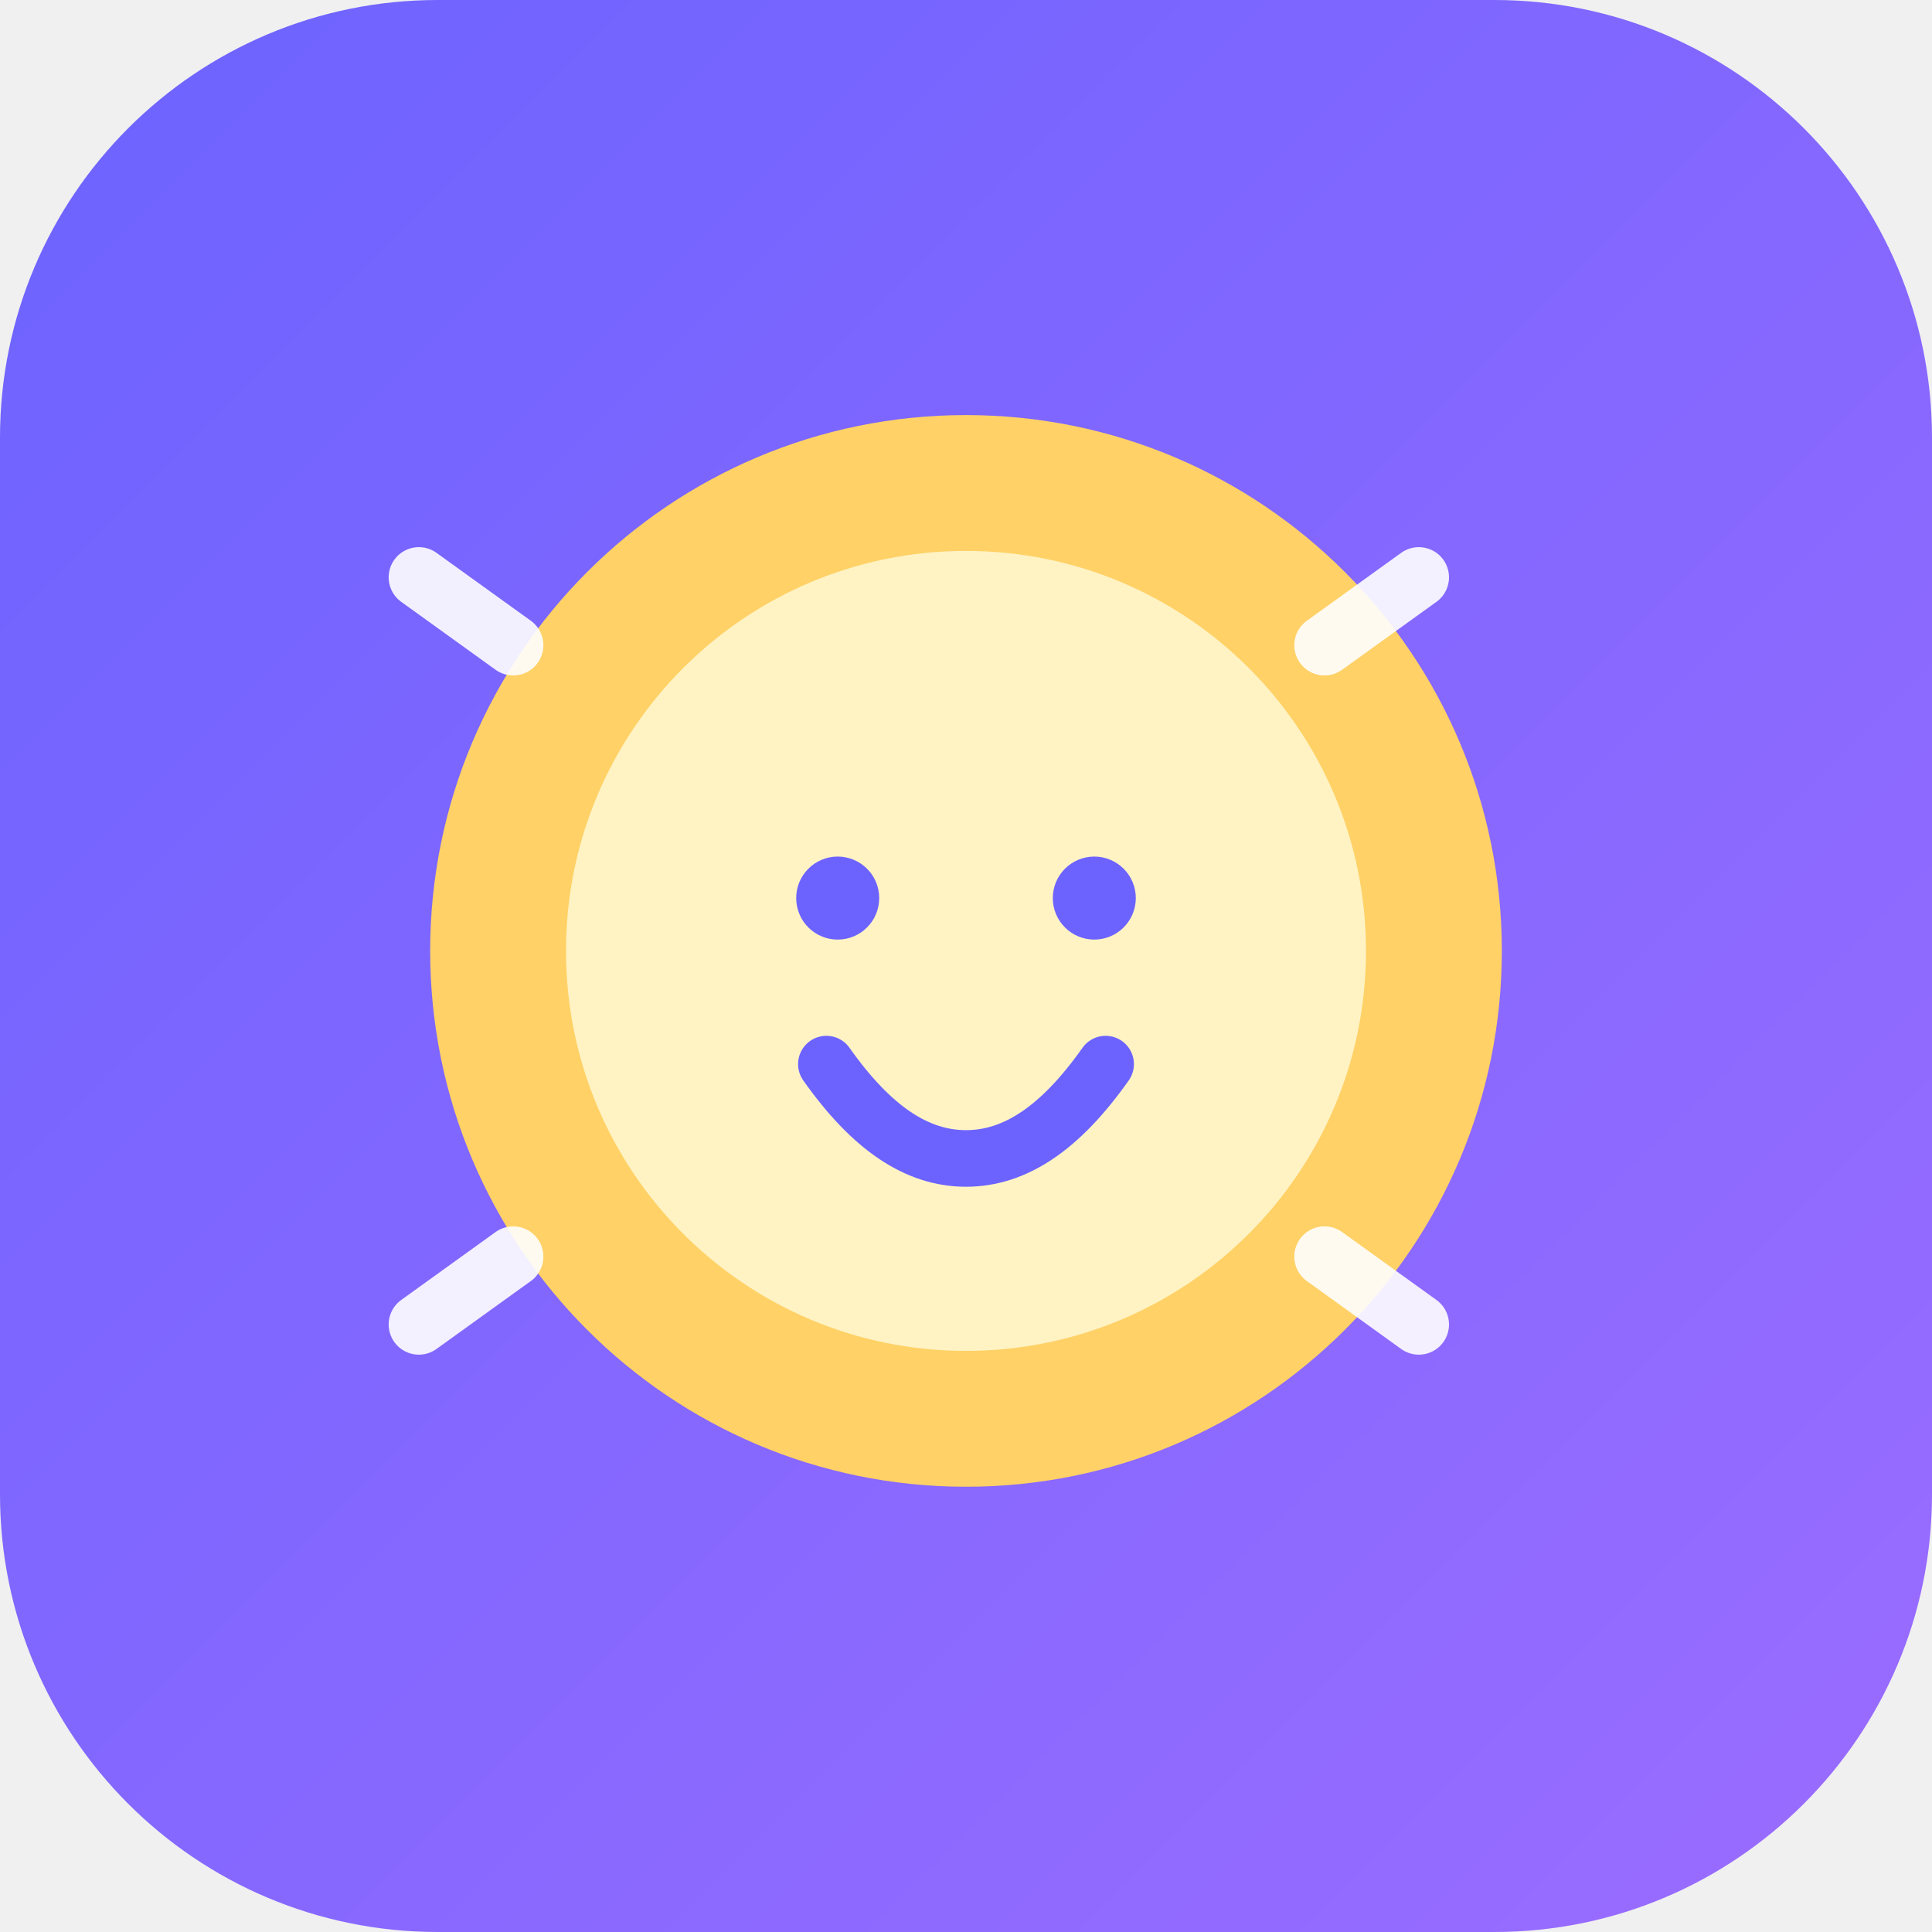
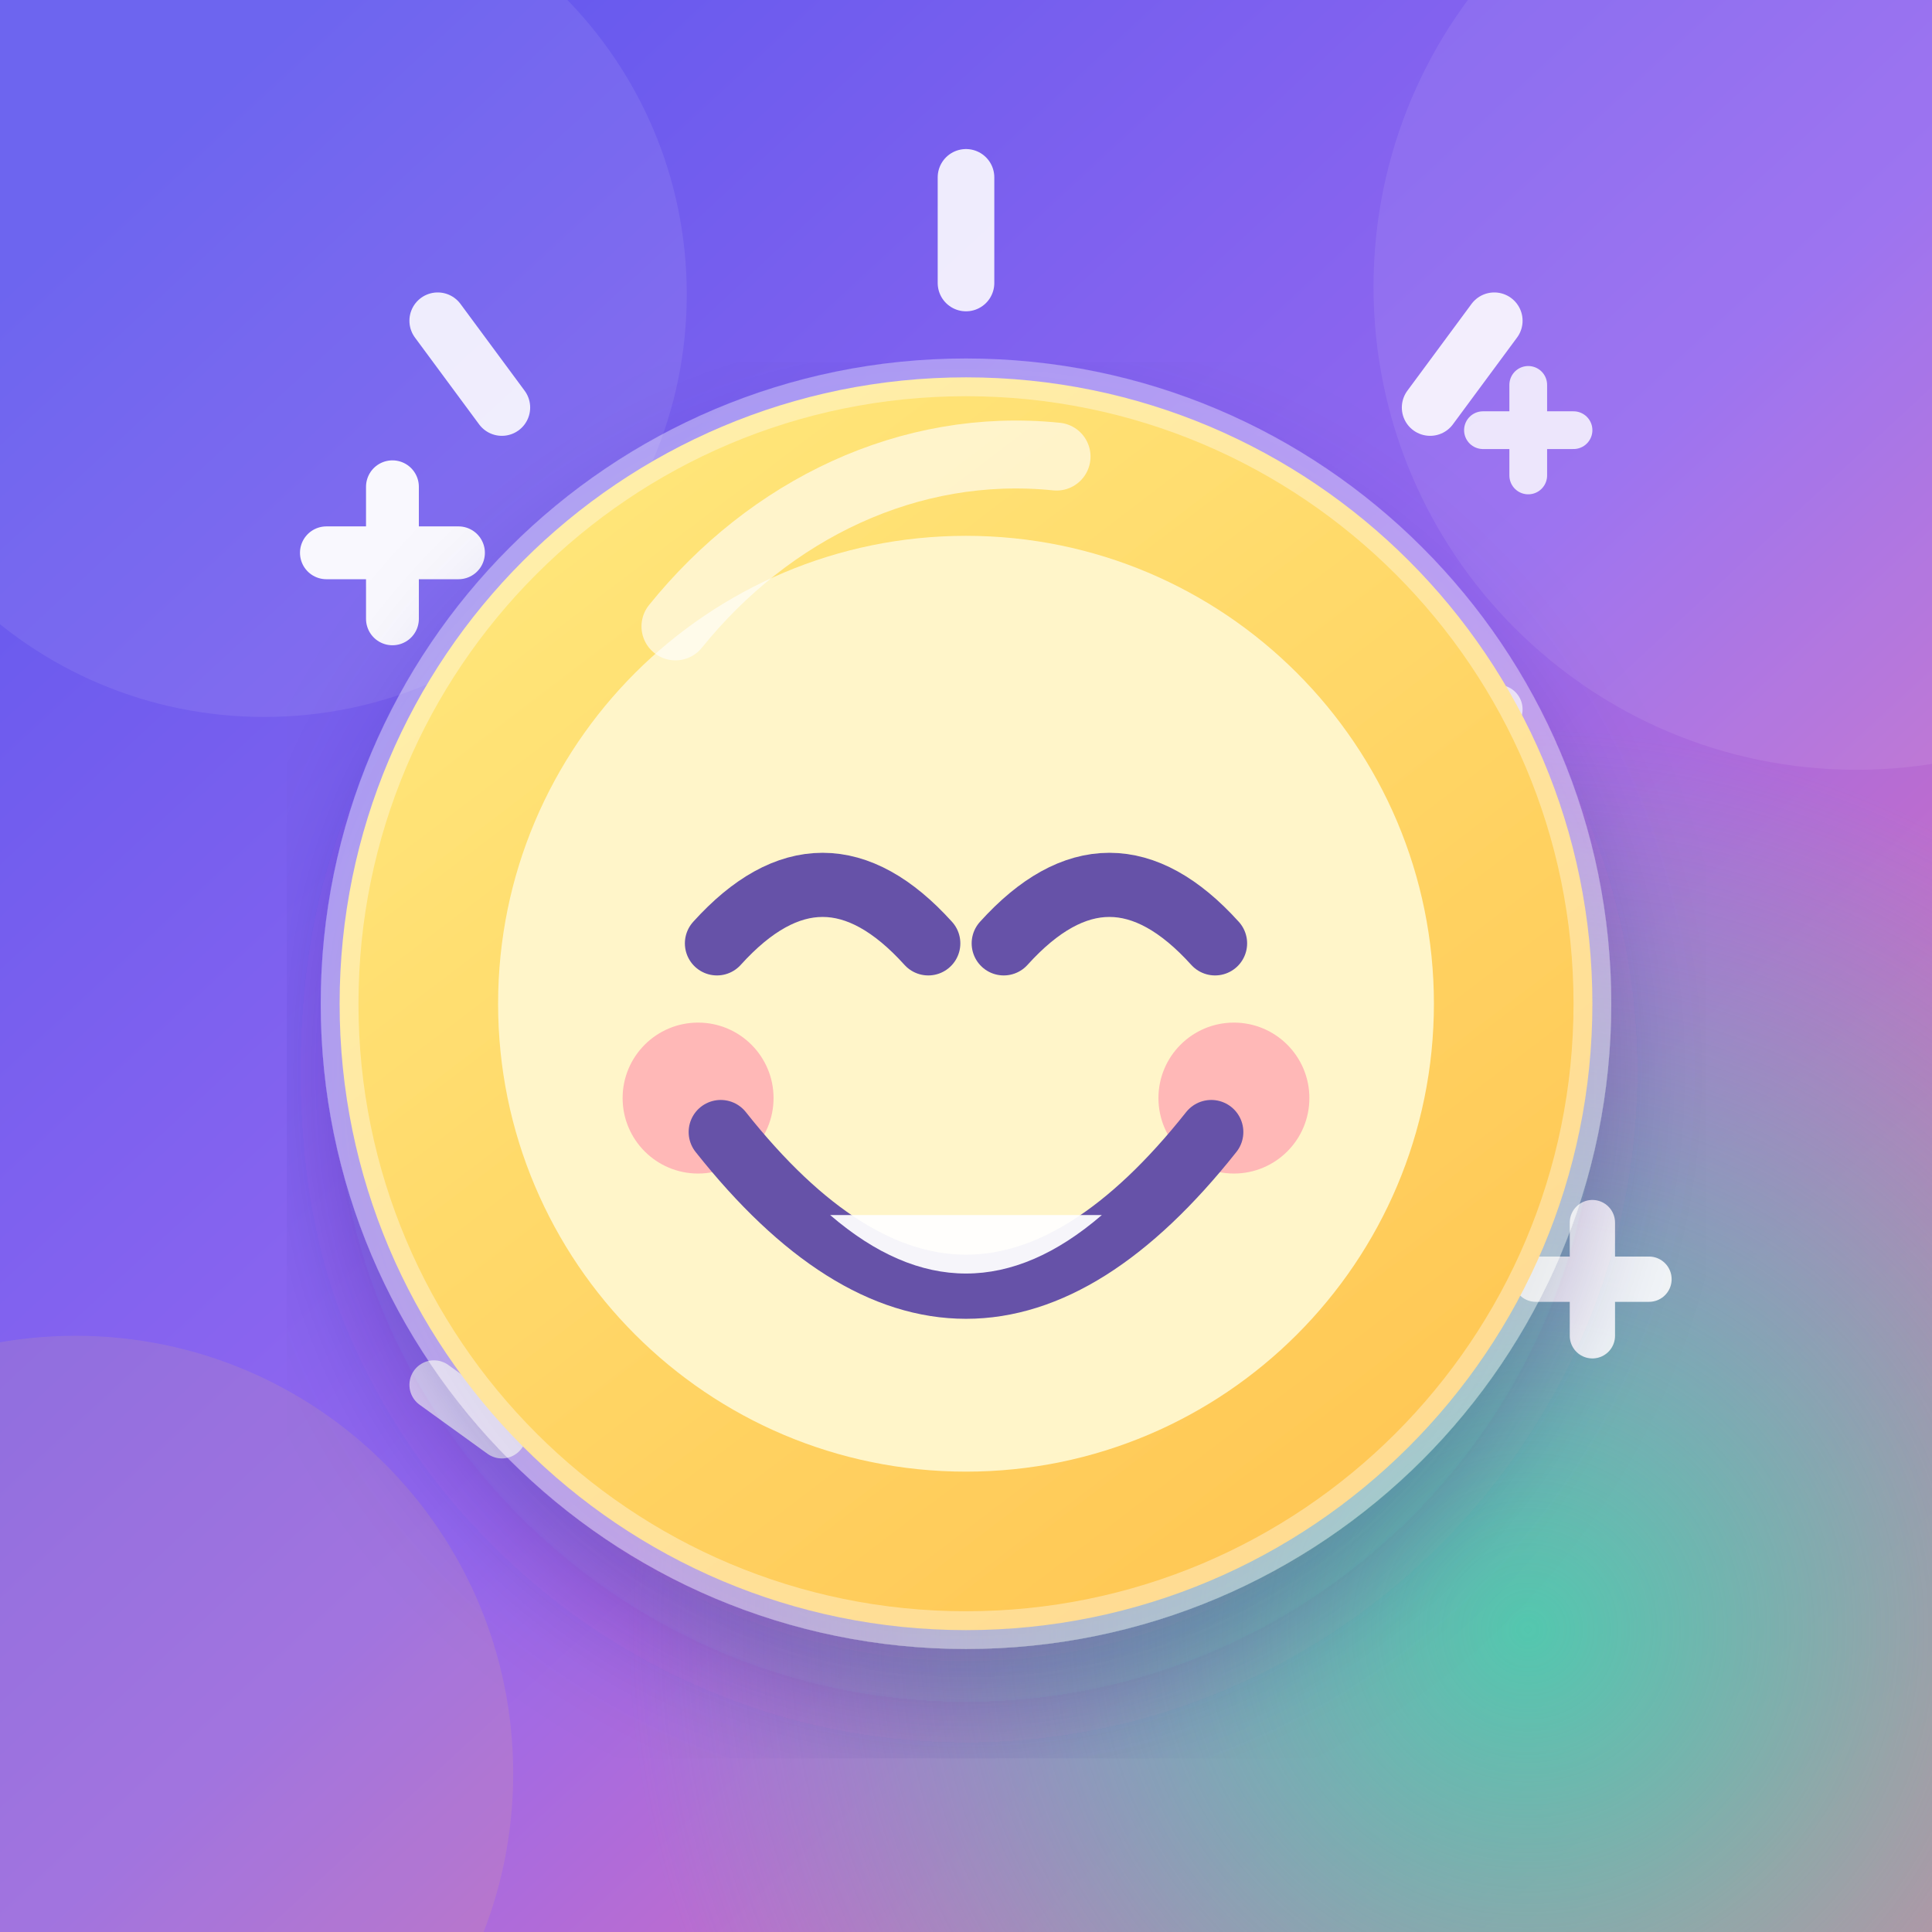
<svg xmlns="http://www.w3.org/2000/svg" viewBox="0 0 512 512">
  <defs>
-     <linearGradient id="bg" x1="0" y1="0" x2="1" y2="1">
-       <stop stop-color="#6c63ff" />
-       <stop offset="1" stop-color="#9b6cff" />
+     <linearGradient id="bg" x1="48" y1="32" x2="474" y2="492" gradientUnits="userSpaceOnUse">
+       <stop stop-color="#6158ee" />
+       <stop offset="0.52" stop-color="#9568ef" />
+       <stop offset="1" stop-color="#f173a3" />
    </linearGradient>
+     <radialGradient id="mintGlow" cx="0" cy="0" r="1" gradientTransform="translate(406 430) rotate(-129) scale(238)" gradientUnits="userSpaceOnUse">
+       <stop stop-color="#45d1ad" stop-opacity="0.9" />
+       <stop offset="1" stop-color="#45d1ad" stop-opacity="0" />
+     </radialGradient>
+     <linearGradient id="coin" x1="150" y1="116" x2="372" y2="408" gradientUnits="userSpaceOnUse">
+       <stop stop-color="#ffe77b" />
+       <stop offset="1" stop-color="#ffc653" />
+     </linearGradient>
+     <filter id="shadow" x="76" y="78" width="376" height="388" filterUnits="userSpaceOnUse" color-interpolation-filters="sRGB">
+       <feDropShadow dx="0" dy="18" stdDeviation="16" flood-color="#34276e" flood-opacity="0.28" />
+     </filter>
  </defs>
-   <rect width="512" height="512" rx="116" fill="url(#bg)" />
-   <circle cx="256" cy="252" r="142" fill="#ffd166" />
-   <circle cx="256" cy="252" r="106" fill="#fff3c4" />
-   <circle cx="222" cy="238" r="11" fill="#6c63ff" />
-   <circle cx="290" cy="238" r="11" fill="#6c63ff" />
-   <path d="M219 282c12 17 24 25 37 25s25-8 37-25" fill="none" stroke="#6c63ff" stroke-width="15" stroke-linecap="round" />
-   <path d="m111 153 25 18m240-18-25 18M111 351l25-18m240 18-25-18" stroke="#fff" stroke-width="16" stroke-linecap="round" opacity=".9" />
+   <rect width="512" height="512" fill="url(#bg)" />
+   <rect width="512" height="512" fill="url(#mintGlow)" />
+   <circle cx="70" cy="78" r="112" fill="#fff" opacity="0.08" />
+   <circle cx="492" cy="76" r="128" fill="#fff" opacity="0.08" />
+   <circle cx="20" cy="470" r="116" fill="#ffcf67" opacity="0.12" />
+   <g fill="none" stroke="#fff" stroke-linecap="round" stroke-linejoin="round">
+     <path d="M104 164v-35M86.5 146.5h35" stroke-width="14" opacity="0.95" />
+     <path d="M405 126v-24M393 114h24" stroke-width="10" opacity="0.82" />
+     <path d="M422 354v-30M407 339h30" stroke-width="12" opacity="0.9" />
+     <path d="m115 367 18 13M397 188l-18 13" stroke-width="13" opacity="0.72" />
+   </g>
+   <g filter="url(#shadow)">
+     <circle cx="256" cy="266" r="166" fill="url(#coin)" stroke="#fff" stroke-width="10" stroke-opacity="0.36" />
+     <circle cx="256" cy="266" r="124" fill="#fff5c9" />
+   </g>
+   <path d="M179 166c25-31 62-49 101-45" fill="none" stroke="#fff" stroke-width="18" stroke-linecap="round" opacity="0.62" />
+   <circle cx="185" cy="291" r="20" fill="#ff86a8" opacity="0.55" />
+   <circle cx="327" cy="291" r="20" fill="#ff86a8" opacity="0.55" />
+   <g fill="none" stroke="#6652a8" stroke-width="17" stroke-linecap="round" stroke-linejoin="round">
+     <path d="M190 250q28-31 56 0" />
+     <path d="M266 250q28-31 56 0" />
+     <path d="M191 300q65 82 130 0" />
+   </g>
+   <path d="M220 322q36 31 72 0" fill="#fff" opacity="0.94" />
+   <g fill="none" stroke="#fff" stroke-width="15" stroke-linecap="round" opacity="0.88">
+     <path d="M256 75v-28" />
+     <path d="m133 108-17-23" />
+     <path d="m379 108 17-23" />
+   </g>
</svg>
